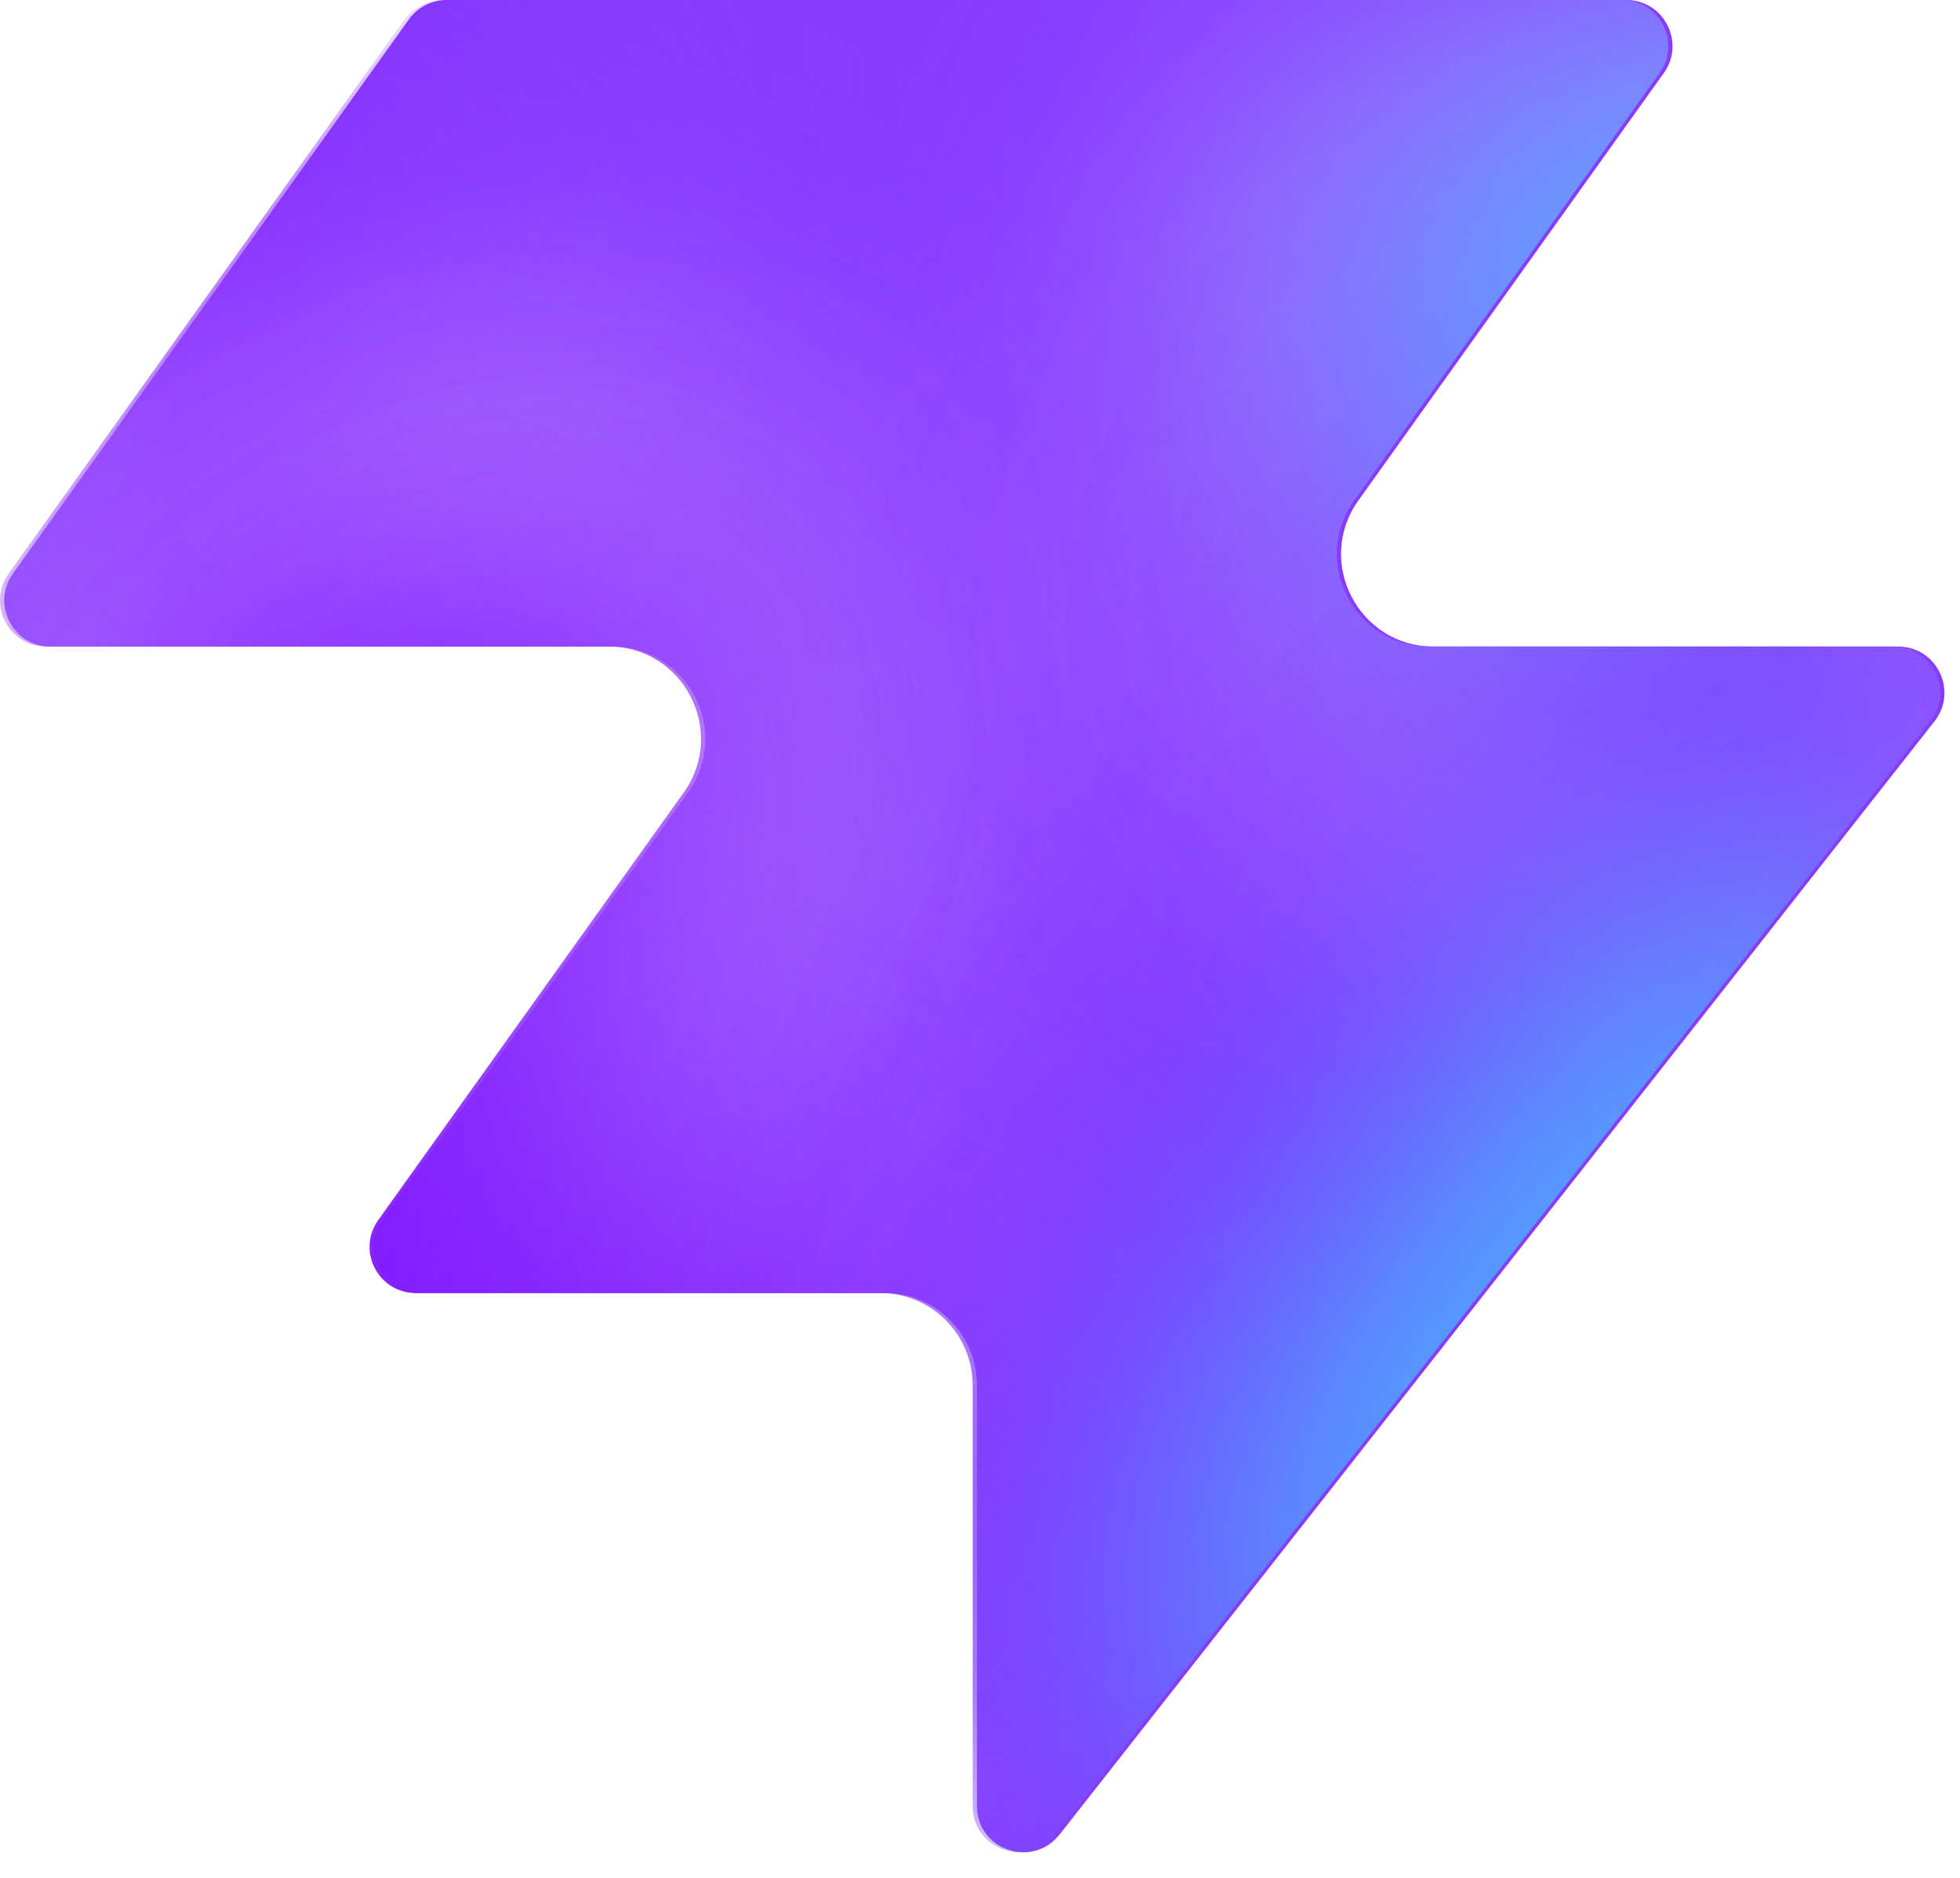
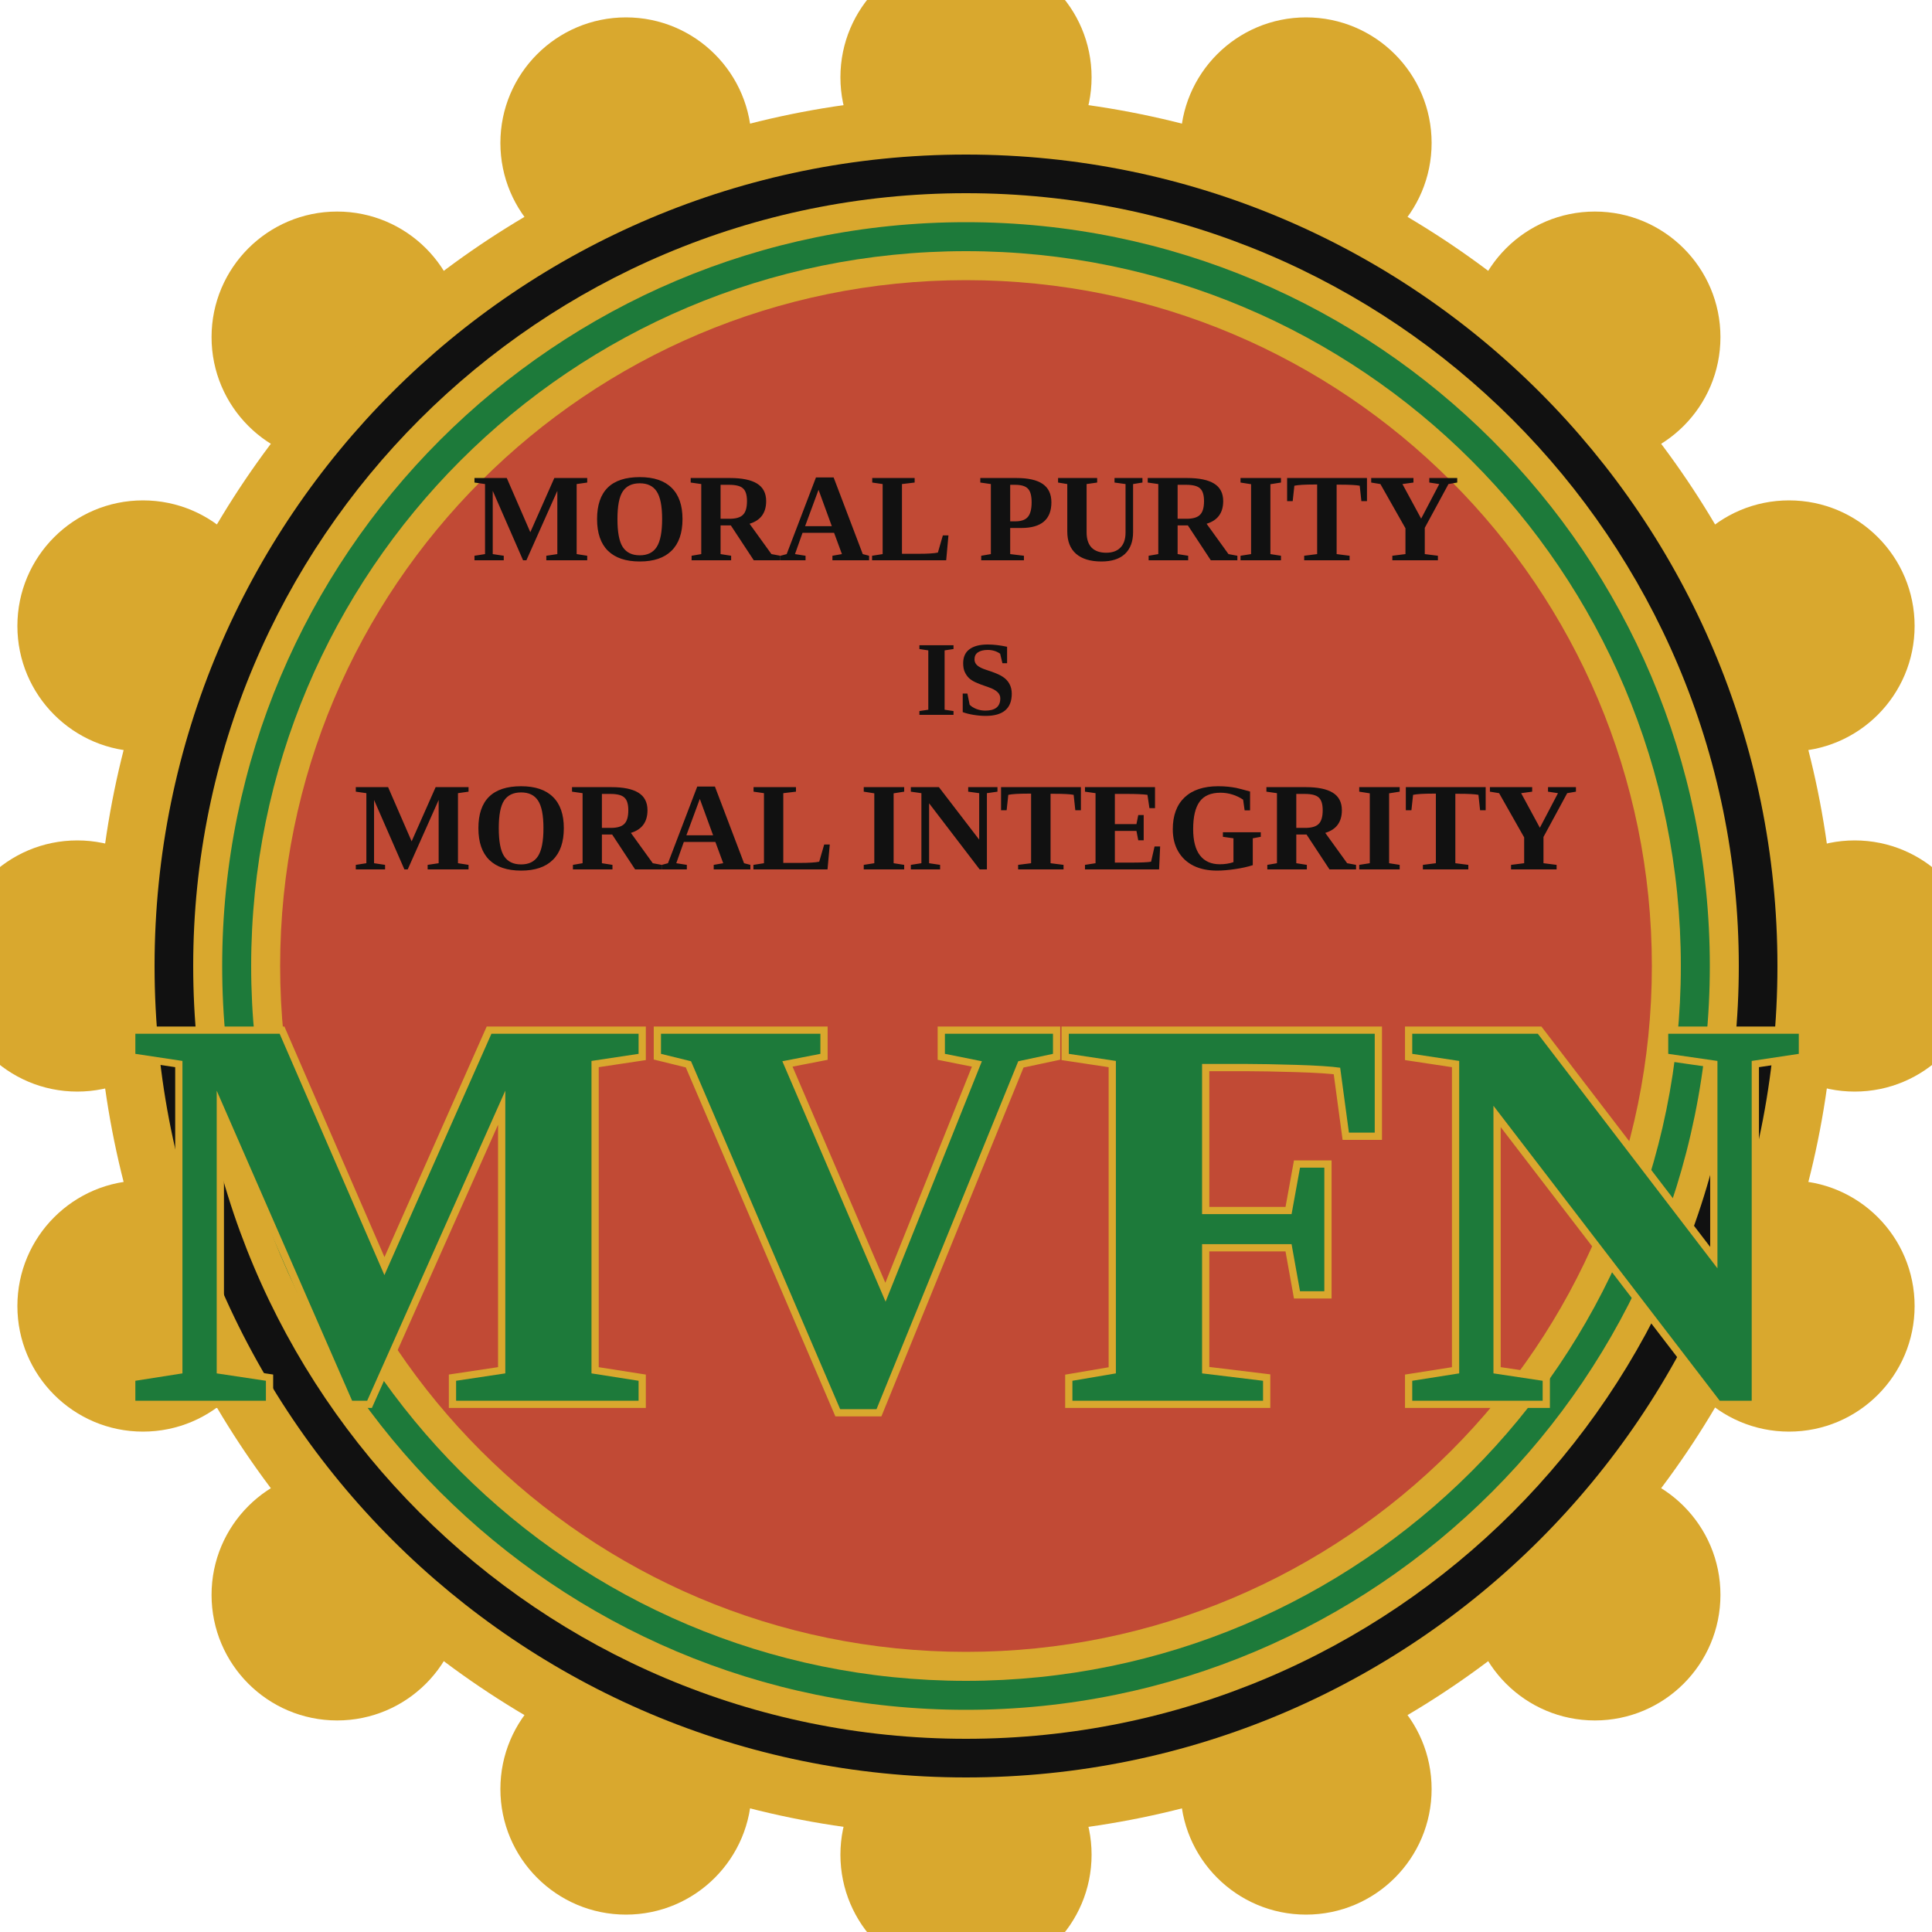
- <svg xmlns="http://www.w3.org/2000/svg" width="48" height="46" fill="none" viewBox="0 0 48 46">
-   <path fill="#863bff" d="M25.946 44.938c-.664.845-2.021.375-2.021-.698V33.937a2.26 2.26 0 0 0-2.262-2.262H10.287c-.92 0-1.456-1.04-.92-1.788l7.48-10.471c1.07-1.497 0-3.578-1.842-3.578H1.237c-.92 0-1.456-1.04-.92-1.788L10.013.474c.214-.297.556-.474.92-.474h28.894c.92 0 1.456 1.04.92 1.788l-7.48 10.471c-1.07 1.498 0 3.579 1.842 3.579h11.377c.943 0 1.473 1.088.89 1.83L25.947 44.94z" style="fill:#863bff;fill:color(display-p3 .525 .23 1);fill-opacity:1" />
-   <mask id="a" width="48" height="46" x="0" y="0" maskUnits="userSpaceOnUse" style="mask-type:alpha">
-     <path fill="#000" d="M25.842 44.938c-.664.844-2.021.375-2.021-.698V33.937a2.26 2.26 0 0 0-2.262-2.262H10.183c-.92 0-1.456-1.04-.92-1.788l7.48-10.471c1.07-1.498 0-3.579-1.842-3.579H1.133c-.92 0-1.456-1.04-.92-1.787L9.91.473c.214-.297.556-.474.92-.474h28.894c.92 0 1.456 1.04.92 1.788l-7.48 10.471c-1.07 1.498 0 3.578 1.842 3.578h11.377c.943 0 1.473 1.088.89 1.832L25.843 44.94z" style="fill:#000;fill-opacity:1" />
-   </mask>
-   <g mask="url(#a)">
-     <g filter="url(#b)">
-       <ellipse cx="5.508" cy="14.704" fill="#ede6ff" rx="5.508" ry="14.704" style="fill:#ede6ff;fill:color(display-p3 .927 .903 1);fill-opacity:1" transform="matrix(.00324 1 1 -.00324 -4.47 31.516)" />
-     </g>
-     <g filter="url(#c)">
-       <ellipse cx="10.399" cy="29.851" fill="#ede6ff" rx="10.399" ry="29.851" style="fill:#ede6ff;fill:color(display-p3 .927 .903 1);fill-opacity:1" transform="matrix(.00324 1 1 -.00324 -39.328 7.883)" />
-     </g>
-     <g filter="url(#d)">
-       <ellipse cx="5.508" cy="30.487" fill="#7e14ff" rx="5.508" ry="30.487" style="fill:#7e14ff;fill:color(display-p3 .492 .077 1);fill-opacity:1" transform="rotate(89.814 -25.913 -14.639)scale(1 -1)" />
-     </g>
-     <g filter="url(#e)">
-       <ellipse cx="5.508" cy="30.599" fill="#7e14ff" rx="5.508" ry="30.599" style="fill:#7e14ff;fill:color(display-p3 .492 .077 1);fill-opacity:1" transform="rotate(89.814 -32.644 -3.334)scale(1 -1)" />
-     </g>
-     <g filter="url(#f)">
-       <ellipse cx="5.508" cy="30.599" fill="#7e14ff" rx="5.508" ry="30.599" style="fill:#7e14ff;fill:color(display-p3 .492 .077 1);fill-opacity:1" transform="matrix(.00324 1 1 -.00324 -34.34 30.47)" />
-     </g>
-     <g filter="url(#g)">
-       <ellipse cx="14.072" cy="22.078" fill="#ede6ff" rx="14.072" ry="22.078" style="fill:#ede6ff;fill:color(display-p3 .927 .903 1);fill-opacity:1" transform="rotate(93.35 24.506 48.493)scale(-1 1)" />
-     </g>
-     <g filter="url(#h)">
-       <ellipse cx="3.47" cy="21.501" fill="#7e14ff" rx="3.47" ry="21.501" style="fill:#7e14ff;fill:color(display-p3 .492 .077 1);fill-opacity:1" transform="rotate(89.009 28.708 47.59)scale(-1 1)" />
-     </g>
-     <g filter="url(#i)">
-       <ellipse cx="3.47" cy="21.501" fill="#7e14ff" rx="3.47" ry="21.501" style="fill:#7e14ff;fill:color(display-p3 .492 .077 1);fill-opacity:1" transform="rotate(89.009 28.708 47.59)scale(-1 1)" />
-     </g>
-     <g filter="url(#j)">
-       <ellipse cx=".387" cy="8.972" fill="#7e14ff" rx="4.407" ry="29.108" style="fill:#7e14ff;fill:color(display-p3 .492 .077 1);fill-opacity:1" transform="rotate(39.51 .387 8.972)" />
-     </g>
-     <g filter="url(#k)">
-       <ellipse cx="47.523" cy="-6.092" fill="#7e14ff" rx="4.407" ry="29.108" style="fill:#7e14ff;fill:color(display-p3 .492 .077 1);fill-opacity:1" transform="rotate(37.892 47.523 -6.092)" />
-     </g>
-     <g filter="url(#l)">
-       <ellipse cx="41.412" cy="6.333" fill="#47bfff" rx="5.971" ry="9.665" style="fill:#47bfff;fill:color(display-p3 .28 .748 1);fill-opacity:1" transform="rotate(37.892 41.412 6.333)" />
-     </g>
-     <g filter="url(#m)">
-       <ellipse cx="-1.879" cy="38.332" fill="#7e14ff" rx="4.407" ry="29.108" style="fill:#7e14ff;fill:color(display-p3 .492 .077 1);fill-opacity:1" transform="rotate(37.892 -1.88 38.332)" />
-     </g>
-     <g filter="url(#n)">
-       <ellipse cx="-1.879" cy="38.332" fill="#7e14ff" rx="4.407" ry="29.108" style="fill:#7e14ff;fill:color(display-p3 .492 .077 1);fill-opacity:1" transform="rotate(37.892 -1.88 38.332)" />
-     </g>
-     <g filter="url(#o)">
-       <ellipse cx="35.651" cy="29.907" fill="#7e14ff" rx="4.407" ry="29.108" style="fill:#7e14ff;fill:color(display-p3 .492 .077 1);fill-opacity:1" transform="rotate(37.892 35.651 29.907)" />
-     </g>
-     <g filter="url(#p)">
-       <ellipse cx="38.418" cy="32.4" fill="#47bfff" rx="5.971" ry="15.297" style="fill:#47bfff;fill:color(display-p3 .28 .748 1);fill-opacity:1" transform="rotate(37.892 38.418 32.4)" />
-     </g>
+ <svg xmlns="http://www.w3.org/2000/svg" viewBox="0 0 200 200">
+   <g fill="#d9a82e">
+     <circle cx="192" cy="100" r="13" />
+     <circle cx="185.2" cy="135.2" r="13" />
+     <circle cx="165.1" cy="165.1" r="13" />
+     <circle cx="135.2" cy="185.2" r="13" />
+     <circle cx="100" cy="192" r="13" />
+     <circle cx="64.8" cy="185.2" r="13" />
+     <circle cx="34.9" cy="165.1" r="13" />
+     <circle cx="14.8" cy="135.2" r="13" />
+     <circle cx="8" cy="100" r="13" />
+     <circle cx="14.8" cy="64.8" r="13" />
+     <circle cx="34.9" cy="34.9" r="13" />
+     <circle cx="64.8" cy="14.8" r="13" />
+     <circle cx="100" cy="8" r="13" />
+     <circle cx="135.2" cy="14.8" r="13" />
+     <circle cx="165.1" cy="34.9" r="13" />
+     <circle cx="185.2" cy="64.8" r="13" />
  </g>
-   <defs>
-     <filter id="b" width="60.045" height="41.654" x="-19.77" y="16.149" color-interpolation-filters="sRGB" filterUnits="userSpaceOnUse">
-       <feFlood flood-opacity="0" result="BackgroundImageFix" />
-       <feBlend in="SourceGraphic" in2="BackgroundImageFix" result="shape" />
-       <feGaussianBlur result="effect1_foregroundBlur_2002_17158" stdDeviation="7.659" />
-     </filter>
-     <filter id="c" width="90.34" height="51.437" x="-54.613" y="-7.533" color-interpolation-filters="sRGB" filterUnits="userSpaceOnUse">
-       <feFlood flood-opacity="0" result="BackgroundImageFix" />
-       <feBlend in="SourceGraphic" in2="BackgroundImageFix" result="shape" />
-       <feGaussianBlur result="effect1_foregroundBlur_2002_17158" stdDeviation="7.659" />
-     </filter>
-     <filter id="d" width="79.355" height="29.4" x="-49.64" y="2.03" color-interpolation-filters="sRGB" filterUnits="userSpaceOnUse">
-       <feFlood flood-opacity="0" result="BackgroundImageFix" />
-       <feBlend in="SourceGraphic" in2="BackgroundImageFix" result="shape" />
-       <feGaussianBlur result="effect1_foregroundBlur_2002_17158" stdDeviation="4.596" />
-     </filter>
-     <filter id="e" width="79.579" height="29.4" x="-45.045" y="20.029" color-interpolation-filters="sRGB" filterUnits="userSpaceOnUse">
-       <feFlood flood-opacity="0" result="BackgroundImageFix" />
-       <feBlend in="SourceGraphic" in2="BackgroundImageFix" result="shape" />
-       <feGaussianBlur result="effect1_foregroundBlur_2002_17158" stdDeviation="4.596" />
-     </filter>
-     <filter id="f" width="79.579" height="29.4" x="-43.513" y="21.178" color-interpolation-filters="sRGB" filterUnits="userSpaceOnUse">
-       <feFlood flood-opacity="0" result="BackgroundImageFix" />
-       <feBlend in="SourceGraphic" in2="BackgroundImageFix" result="shape" />
-       <feGaussianBlur result="effect1_foregroundBlur_2002_17158" stdDeviation="4.596" />
-     </filter>
-     <filter id="g" width="74.749" height="58.852" x="15.756" y="-17.901" color-interpolation-filters="sRGB" filterUnits="userSpaceOnUse">
-       <feFlood flood-opacity="0" result="BackgroundImageFix" />
-       <feBlend in="SourceGraphic" in2="BackgroundImageFix" result="shape" />
-       <feGaussianBlur result="effect1_foregroundBlur_2002_17158" stdDeviation="7.659" />
-     </filter>
-     <filter id="h" width="61.377" height="25.362" x="23.548" y="2.284" color-interpolation-filters="sRGB" filterUnits="userSpaceOnUse">
-       <feFlood flood-opacity="0" result="BackgroundImageFix" />
-       <feBlend in="SourceGraphic" in2="BackgroundImageFix" result="shape" />
-       <feGaussianBlur result="effect1_foregroundBlur_2002_17158" stdDeviation="4.596" />
-     </filter>
-     <filter id="i" width="61.377" height="25.362" x="23.548" y="2.284" color-interpolation-filters="sRGB" filterUnits="userSpaceOnUse">
-       <feFlood flood-opacity="0" result="BackgroundImageFix" />
-       <feBlend in="SourceGraphic" in2="BackgroundImageFix" result="shape" />
-       <feGaussianBlur result="effect1_foregroundBlur_2002_17158" stdDeviation="4.596" />
-     </filter>
-     <filter id="j" width="56.045" height="63.649" x="-27.636" y="-22.853" color-interpolation-filters="sRGB" filterUnits="userSpaceOnUse">
-       <feFlood flood-opacity="0" result="BackgroundImageFix" />
-       <feBlend in="SourceGraphic" in2="BackgroundImageFix" result="shape" />
-       <feGaussianBlur result="effect1_foregroundBlur_2002_17158" stdDeviation="4.596" />
-     </filter>
-     <filter id="k" width="54.814" height="64.646" x="20.116" y="-38.415" color-interpolation-filters="sRGB" filterUnits="userSpaceOnUse">
-       <feFlood flood-opacity="0" result="BackgroundImageFix" />
-       <feBlend in="SourceGraphic" in2="BackgroundImageFix" result="shape" />
-       <feGaussianBlur result="effect1_foregroundBlur_2002_17158" stdDeviation="4.596" />
-     </filter>
-     <filter id="l" width="33.541" height="35.313" x="24.641" y="-11.323" color-interpolation-filters="sRGB" filterUnits="userSpaceOnUse">
-       <feFlood flood-opacity="0" result="BackgroundImageFix" />
-       <feBlend in="SourceGraphic" in2="BackgroundImageFix" result="shape" />
-       <feGaussianBlur result="effect1_foregroundBlur_2002_17158" stdDeviation="4.596" />
-     </filter>
-     <filter id="m" width="54.814" height="64.646" x="-29.286" y="6.009" color-interpolation-filters="sRGB" filterUnits="userSpaceOnUse">
-       <feFlood flood-opacity="0" result="BackgroundImageFix" />
-       <feBlend in="SourceGraphic" in2="BackgroundImageFix" result="shape" />
-       <feGaussianBlur result="effect1_foregroundBlur_2002_17158" stdDeviation="4.596" />
-     </filter>
-     <filter id="n" width="54.814" height="64.646" x="-29.286" y="6.009" color-interpolation-filters="sRGB" filterUnits="userSpaceOnUse">
-       <feFlood flood-opacity="0" result="BackgroundImageFix" />
-       <feBlend in="SourceGraphic" in2="BackgroundImageFix" result="shape" />
-       <feGaussianBlur result="effect1_foregroundBlur_2002_17158" stdDeviation="4.596" />
-     </filter>
-     <filter id="o" width="54.814" height="64.646" x="8.244" y="-2.416" color-interpolation-filters="sRGB" filterUnits="userSpaceOnUse">
-       <feFlood flood-opacity="0" result="BackgroundImageFix" />
-       <feBlend in="SourceGraphic" in2="BackgroundImageFix" result="shape" />
-       <feGaussianBlur result="effect1_foregroundBlur_2002_17158" stdDeviation="4.596" />
-     </filter>
-     <filter id="p" width="39.409" height="43.623" x="18.713" y="10.588" color-interpolation-filters="sRGB" filterUnits="userSpaceOnUse">
-       <feFlood flood-opacity="0" result="BackgroundImageFix" />
-       <feBlend in="SourceGraphic" in2="BackgroundImageFix" result="shape" />
-       <feGaussianBlur result="effect1_foregroundBlur_2002_17158" stdDeviation="4.596" />
-     </filter>
-   </defs>
+   <circle cx="100" cy="100" r="90" fill="#d9a82e" />
+   <circle cx="100" cy="100" r="84" fill="#111" />
+   <circle cx="100" cy="100" r="80" fill="#d9a82e" />
+   <circle cx="100" cy="100" r="77" fill="#1d7a3a" />
+   <circle cx="100" cy="100" r="74" fill="#d9a82e" />
+   <circle cx="100" cy="100" r="71" fill="#c14a35" />
+   <g font-family="Georgia, 'Times New Roman', serif" fill="#111" text-anchor="middle" font-weight="700">
+     <text x="100" y="58" font-size="13">MORAL PURITY</text>
+     <text x="100" y="74" font-size="11">IS</text>
+     <text x="100" y="90" font-size="13">MORAL INTEGRITY</text>
+   </g>
+   <text x="100" y="145" text-anchor="middle" font-family="Georgia, 'Times New Roman', serif" font-weight="900" font-size="58" fill="#1d7a3a" stroke="#d9a82e" stroke-width="1.5" paint-order="stroke">MVFN</text>
</svg>
